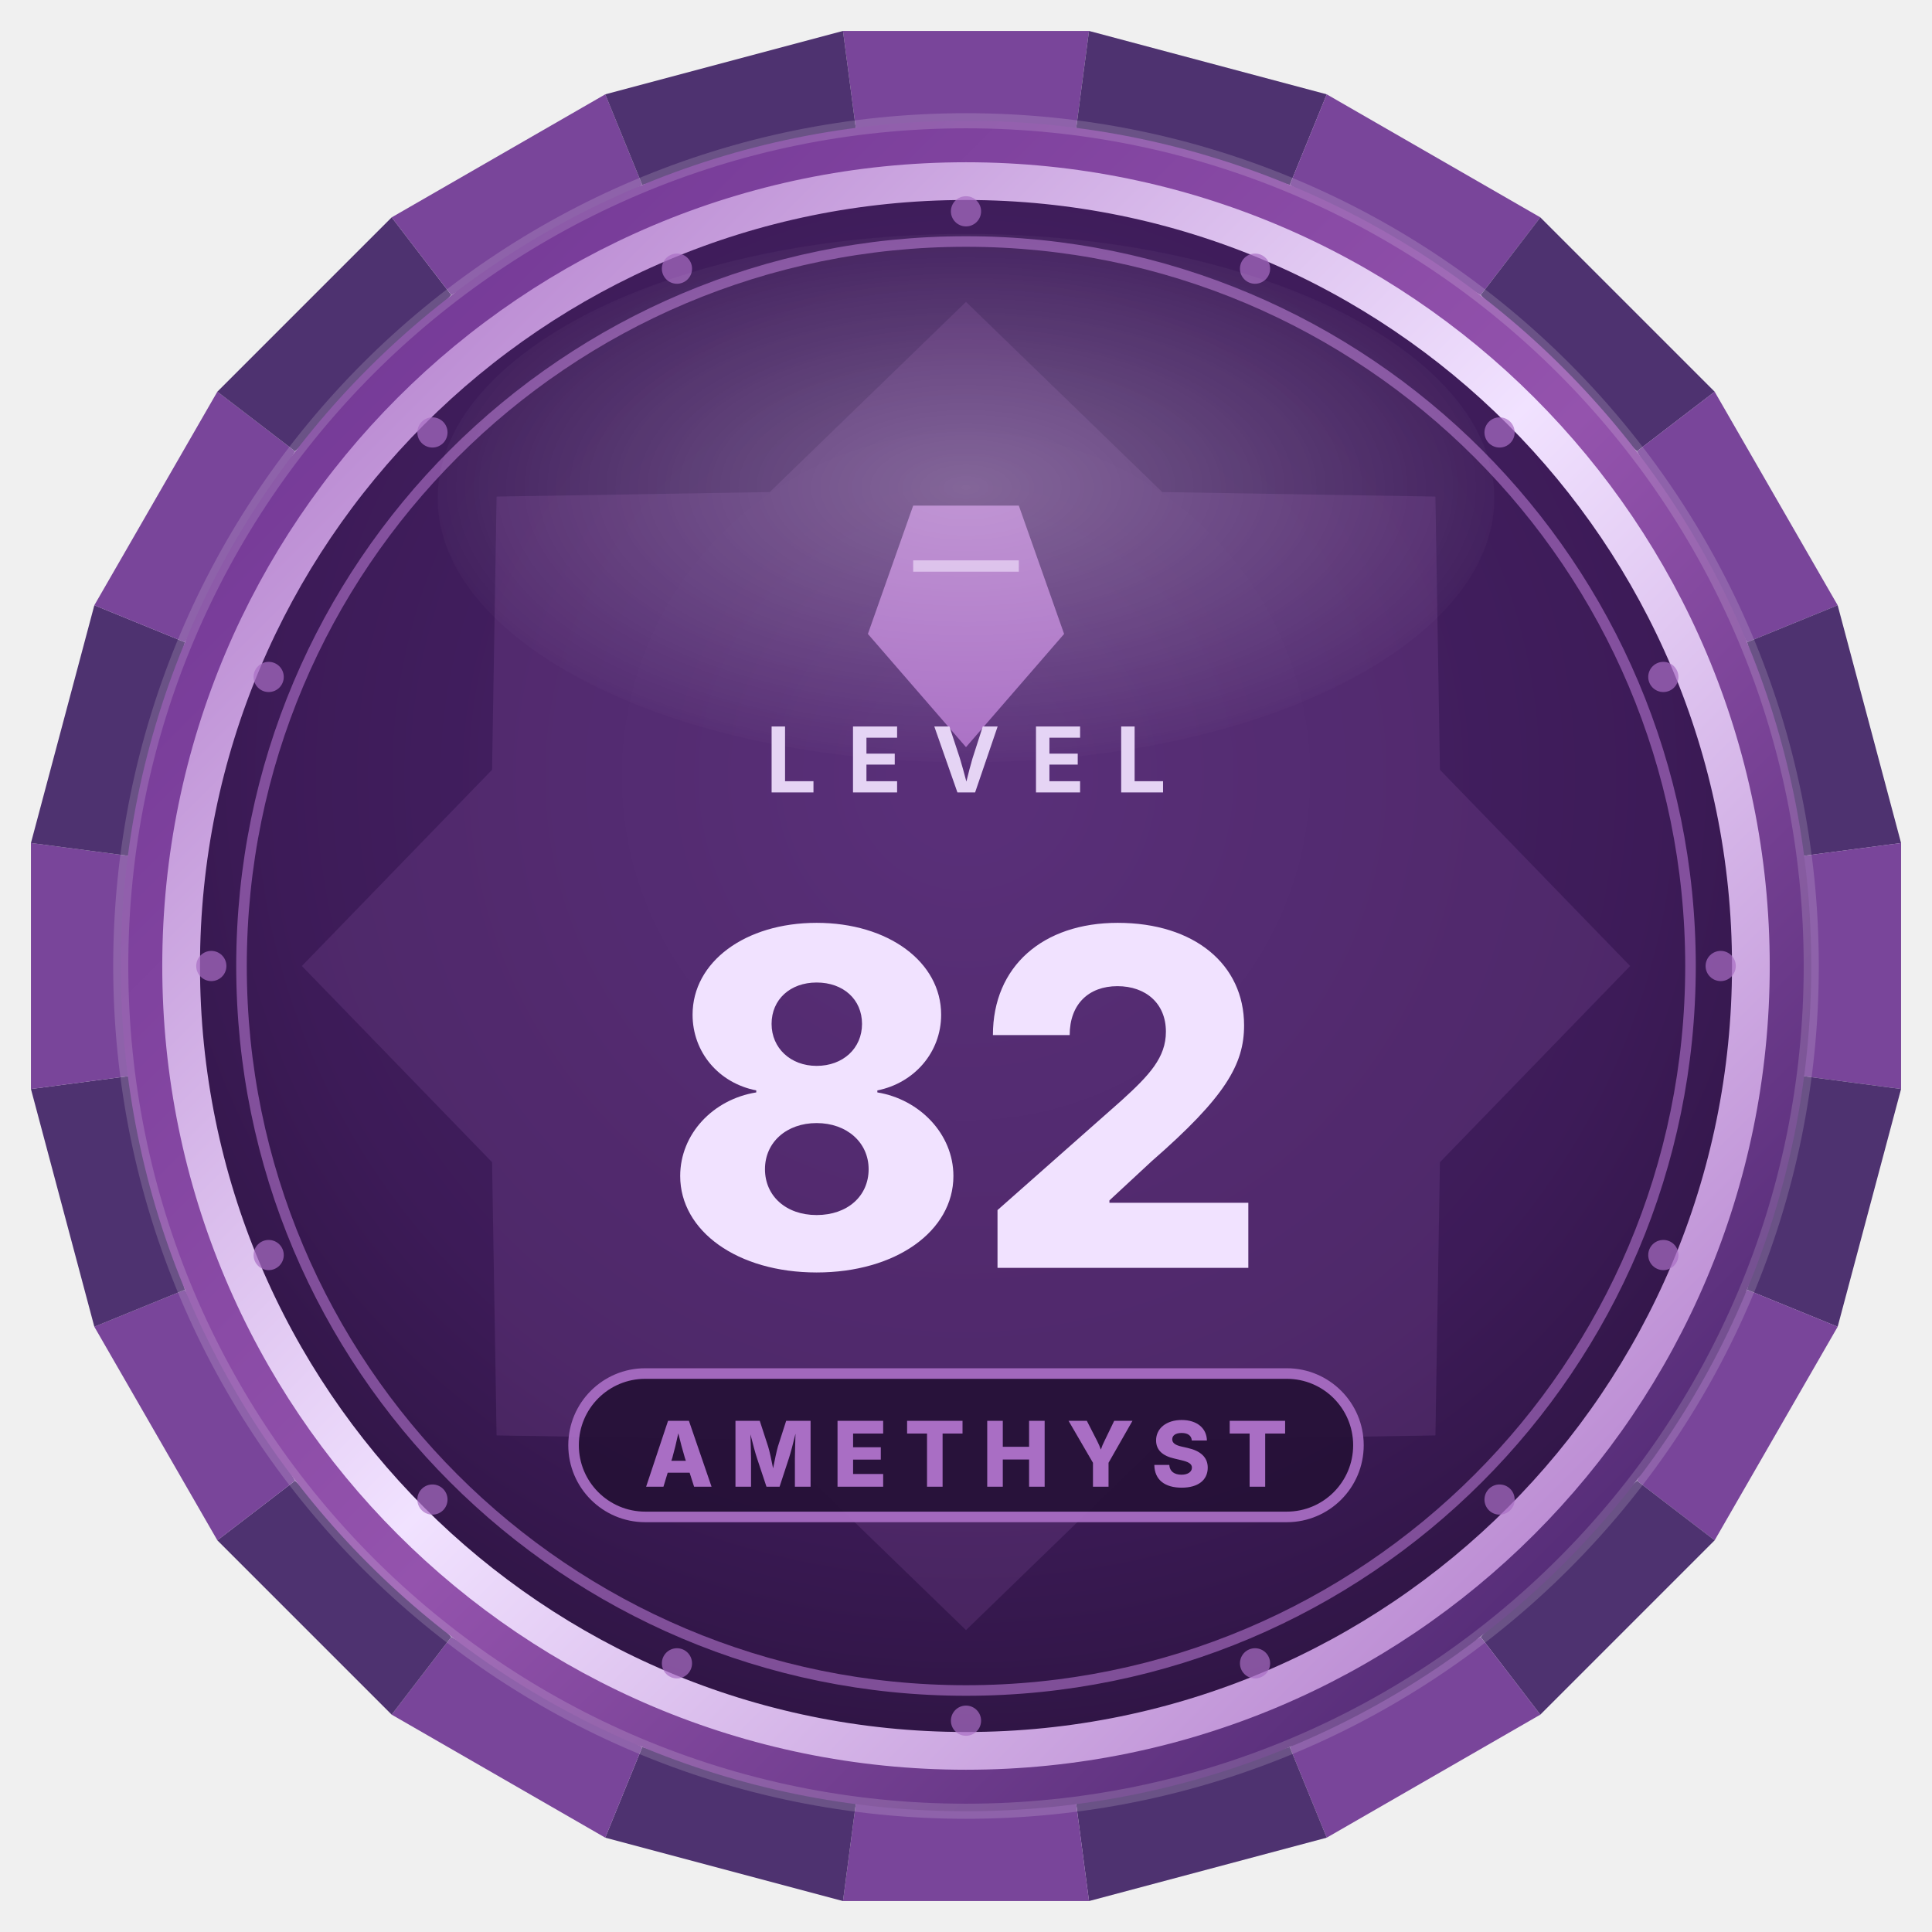
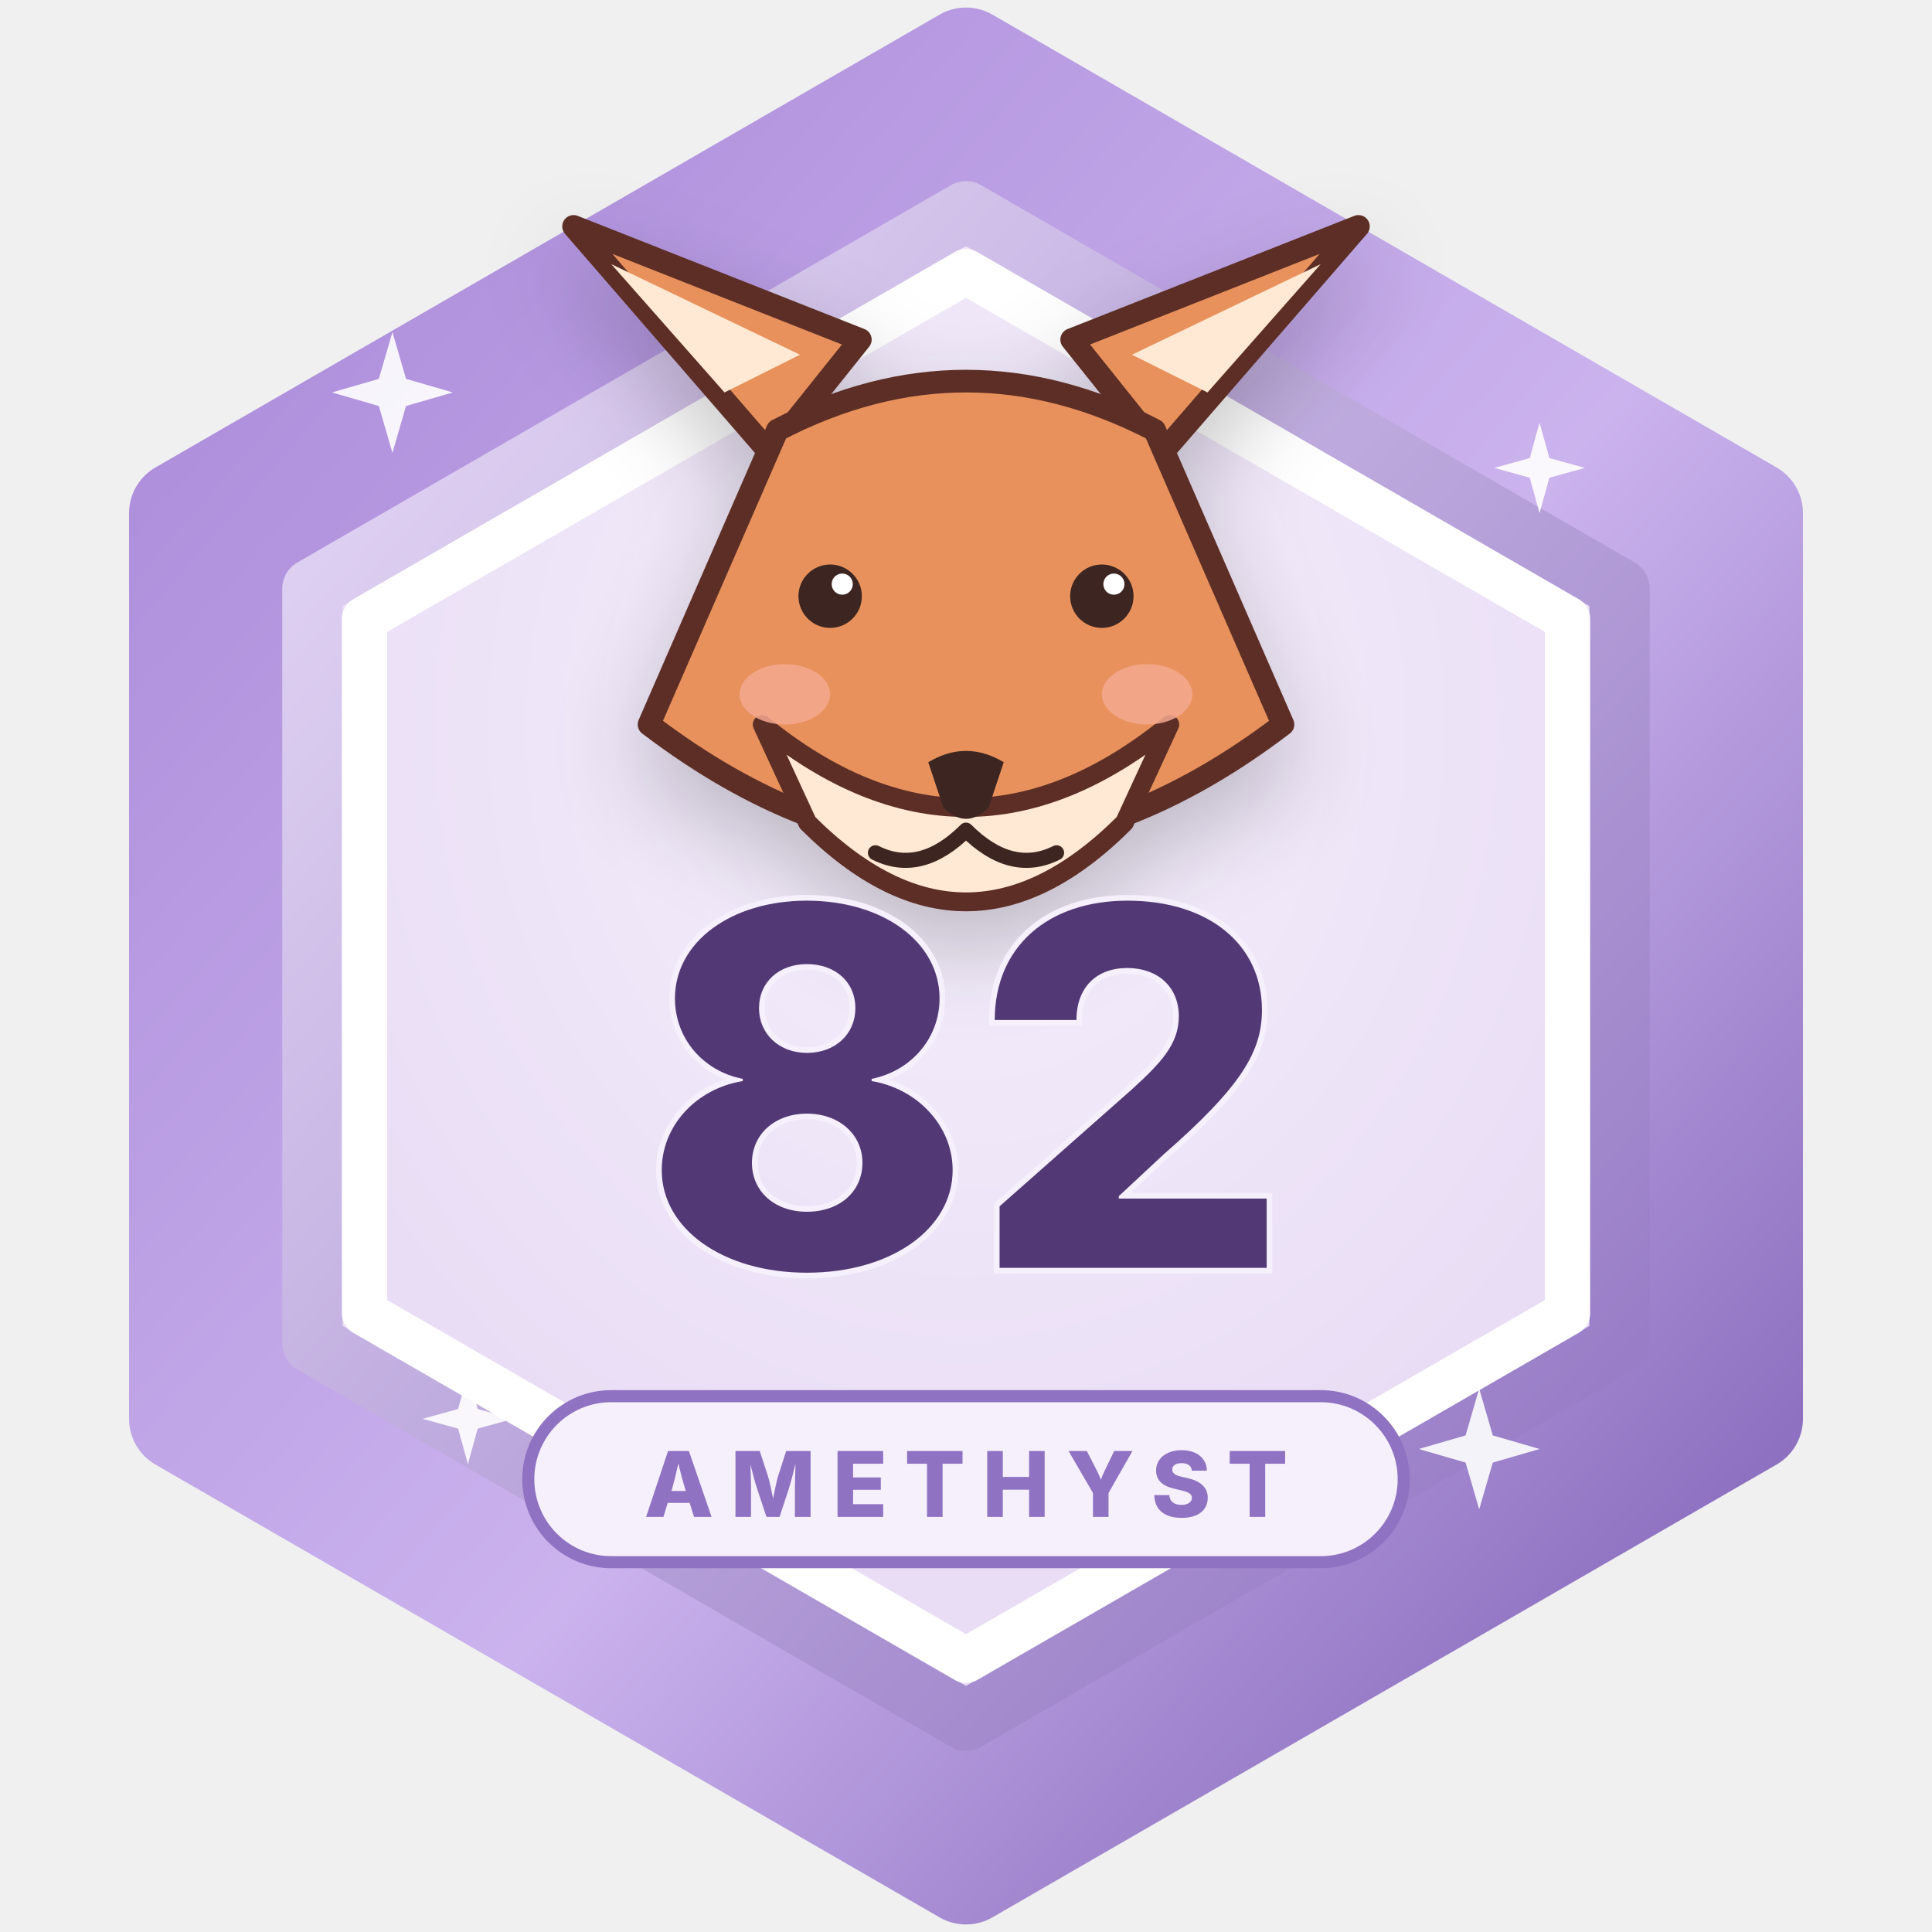
<svg xmlns="http://www.w3.org/2000/svg" viewBox="0 0 256 256" width="256" height="256" role="img" aria-label="Level 82 badge">
  <defs>
    <linearGradient id="o" x1="0%" y1="0%" x2="100%" y2="100%">
-       <stop offset="0%" stop-color="#6b3290" />
-       <stop offset="52%" stop-color="#9453ad" />
-       <stop offset="100%" stop-color="#3c1d62" />
+       <stop offset="0%" stop-color="#a887d8" />
+       <stop offset="55%" stop-color="#cbb3ee" />
+       <stop offset="100%" stop-color="#7a5cb2" />
    </linearGradient>
-     <radialGradient id="i" cx="50%" cy="38%" r="75%">
-       <stop offset="0%" stop-color="#4a246b" />
-       <stop offset="58%" stop-color="#3d1b58" />
-       <stop offset="100%" stop-color="#251036" />
+     <radialGradient id="i" cx="50%" cy="34%" r="80%">
+       <stop offset="0%" stop-color="#f6f0fc" />
+       <stop offset="70%" stop-color="#e9ddf5" />
+       <stop offset="100%" stop-color="#e9ddf5" />
    </radialGradient>
    <linearGradient id="r" x1="0%" y1="0%" x2="100%" y2="100%">
-       <stop offset="0%" stop-color="#a96ec4" />
-       <stop offset="50%" stop-color="#f1e2ff" />
-       <stop offset="100%" stop-color="#a96ec4" />
+       <stop offset="0%" stop-color="#e7dbf7" />
+       <stop offset="100%" stop-color="#8f72c1" />
    </linearGradient>
-     <radialGradient id="s" cx="50%" cy="48%" r="55%">
-       <stop offset="0%" stop-color="#ffffff" stop-opacity="0.5" />
-       <stop offset="100%" stop-color="#ffffff" stop-opacity="0" />
-     </radialGradient>
+     <filter id="soft" x="-30%" y="-30%" width="160%" height="160%">
+       <feDropShadow dx="0" dy="5" stdDeviation="6" flood-color="#000000" flood-opacity="0.22" />
+     </filter>
  </defs>
-   <polygon points="111.7,4.1 144.3,4.1 142.6,17.0 113.4,17.0" fill="#6b3290" opacity="0.9" />
-   <polygon points="144.3,4.1 175.8,12.5 170.9,24.5 142.6,17.0" fill="#3c1d62" opacity="0.9" />
-   <polygon points="175.8,12.5 204.1,28.8 196.2,39.1 170.9,24.5" fill="#6b3290" opacity="0.9" />
-   <polygon points="204.1,28.8 227.2,51.9 216.9,59.8 196.2,39.1" fill="#3c1d62" opacity="0.9" />
-   <polygon points="227.2,51.9 243.5,80.2 231.5,85.1 216.9,59.8" fill="#6b3290" opacity="0.9" />
-   <polygon points="243.5,80.2 251.9,111.7 239.0,113.4 231.5,85.1" fill="#3c1d62" opacity="0.9" />
-   <polygon points="251.9,111.7 251.9,144.3 239.0,142.6 239.0,113.4" fill="#6b3290" opacity="0.9" />
-   <polygon points="251.9,144.3 243.5,175.8 231.5,170.9 239.0,142.6" fill="#3c1d62" opacity="0.9" />
-   <polygon points="243.5,175.8 227.2,204.1 216.9,196.2 231.5,170.9" fill="#6b3290" opacity="0.9" />
-   <polygon points="227.2,204.1 204.1,227.2 196.2,216.9 216.9,196.2" fill="#3c1d62" opacity="0.9" />
-   <polygon points="204.1,227.2 175.8,243.5 170.9,231.5 196.2,216.9" fill="#6b3290" opacity="0.9" />
-   <polygon points="175.8,243.5 144.3,251.9 142.6,239.0 170.9,231.5" fill="#3c1d62" opacity="0.9" />
-   <polygon points="144.3,251.9 111.7,251.9 113.4,239.0 142.6,239.0" fill="#6b3290" opacity="0.9" />
-   <polygon points="111.7,251.9 80.2,243.5 85.1,231.5 113.4,239.0" fill="#3c1d62" opacity="0.9" />
-   <polygon points="80.2,243.5 51.9,227.2 59.8,216.9 85.1,231.5" fill="#6b3290" opacity="0.9" />
-   <polygon points="51.9,227.2 28.8,204.1 39.1,196.2 59.8,216.9" fill="#3c1d62" opacity="0.9" />
-   <polygon points="28.8,204.1 12.5,175.8 24.5,170.9 39.1,196.2" fill="#6b3290" opacity="0.9" />
-   <polygon points="12.5,175.8 4.1,144.3 17.0,142.6 24.5,170.9" fill="#3c1d62" opacity="0.9" />
-   <polygon points="4.1,144.3 4.1,111.7 17.0,113.4 17.0,142.6" fill="#6b3290" opacity="0.9" />
-   <polygon points="4.1,111.7 12.5,80.2 24.5,85.1 17.0,113.4" fill="#3c1d62" opacity="0.9" />
-   <polygon points="12.5,80.2 28.8,51.9 39.1,59.8 24.5,85.1" fill="#6b3290" opacity="0.9" />
-   <polygon points="28.8,51.9 51.9,28.8 59.8,39.1 39.1,59.8" fill="#3c1d62" opacity="0.9" />
-   <polygon points="51.9,28.8 80.2,12.5 85.1,24.5 59.8,39.1" fill="#6b3290" opacity="0.9" />
-   <polygon points="80.2,12.5 111.7,4.1 113.4,17.0 85.1,24.5" fill="#3c1d62" opacity="0.9" />
-   <circle cx="128" cy="128" r="112" fill="url(#o)" stroke="#ffffff" stroke-width="2" stroke-opacity="0.16" />
-   <circle cx="128" cy="128" r="104" fill="url(#i)" stroke="url(#r)" stroke-width="5" />
-   <circle cx="128" cy="128" r="96" fill="none" stroke="#a96ec4" stroke-width="1.4" stroke-opacity="0.65" />
-   <polygon points="128.0,40.0 154.0,65.2 190.2,65.8 190.8,102.0 216.0,128.0 190.8,154.0 190.2,190.2 154.0,190.8 128.0,216.0 102.0,190.8 65.8,190.2 65.2,154.0 40.0,128.0 65.2,102.0 65.8,65.8 102.0,65.2" fill="#a96ec4" opacity="0.16" />
-   <circle cx="128.0" cy="28.0" r="2" fill="#a96ec4" opacity="0.7" />
-   <circle cx="166.3" cy="35.6" r="2" fill="#a96ec4" opacity="0.7" />
-   <circle cx="198.7" cy="57.3" r="2" fill="#a96ec4" opacity="0.7" />
-   <circle cx="220.4" cy="89.7" r="2" fill="#a96ec4" opacity="0.7" />
-   <circle cx="228.0" cy="128.0" r="2" fill="#a96ec4" opacity="0.7" />
-   <circle cx="220.4" cy="166.3" r="2" fill="#a96ec4" opacity="0.7" />
-   <circle cx="198.7" cy="198.7" r="2" fill="#a96ec4" opacity="0.7" />
-   <circle cx="166.3" cy="220.4" r="2" fill="#a96ec4" opacity="0.7" />
-   <circle cx="128.0" cy="228.0" r="2" fill="#a96ec4" opacity="0.7" />
-   <circle cx="89.7" cy="220.4" r="2" fill="#a96ec4" opacity="0.7" />
-   <circle cx="57.3" cy="198.7" r="2" fill="#a96ec4" opacity="0.7" />
-   <circle cx="35.6" cy="166.3" r="2" fill="#a96ec4" opacity="0.7" />
-   <circle cx="28.0" cy="128.0" r="2" fill="#a96ec4" opacity="0.7" />
-   <circle cx="35.6" cy="89.7" r="2" fill="#a96ec4" opacity="0.7" />
-   <circle cx="57.3" cy="57.3" r="2" fill="#a96ec4" opacity="0.7" />
-   <circle cx="89.7" cy="35.6" r="2" fill="#a96ec4" opacity="0.7" />
-   <g>
-     <polygon points="121,67 135,67 141,84 128,99 115,84" fill="#a96ec4" />
-     <path d="M121 75 L135 75" fill="none" stroke="#f1e2ff" stroke-width="1.5" stroke-opacity="0.6" />
+   <polygon points="128.0,8.0 231.9,68.0 231.9,188.0 128.0,248.0 24.1,188.0 24.1,68.0" fill="url(#o)" stroke="url(#o)" stroke-width="14" stroke-linejoin="round" />
+   <polygon points="128.0,28.0 214.6,78.0 214.6,178.0 128.0,228.0 41.4,178.0 41.4,78.0" fill="url(#i)" stroke="url(#r)" stroke-width="8" stroke-linejoin="round" />
+   <polygon points="128.0,36.0 207.7,82.0 207.7,174.0 128.0,220.0 48.3,174.0 48.3,82.0" fill="none" stroke="#ffffff" stroke-width="6" stroke-linejoin="round" />
+   <path d="M52 44 L53.8 50.2 L60 52 L53.8 53.8 L52 60 L50.2 53.8 L44 52 L50.2 50.2 Z" fill="#ffffff" opacity="0.9" />
+   <path d="M204 56 L205.3 60.7 L210 62 L205.3 63.3 L204 68 L202.7 63.3 L198 62 L202.7 60.7 Z" fill="#ffffff" opacity="0.9" />
+   <path d="M62 182 L63.3 186.7 L68 188 L63.3 189.3 L62 194 L60.7 189.3 L56 188 L60.7 186.7 Z" fill="#ffffff" opacity="0.9" />
+   <path d="M196 184 L197.8 190.2 L204 192 L197.8 193.8 L196 200 L194.2 193.8 L188 192 L194.2 190.2 Z" fill="#ffffff" opacity="0.9" />
+   <g filter="url(#soft)">
+     <g id="echo">
+       <path d="M102 60 L76 30 L114 45 Z" fill="#e8915b" stroke="#5b2f26" stroke-width="3" stroke-linejoin="round" />
+       <path d="M154 60 L180 30 L142 45 Z" fill="#e8915b" stroke="#5b2f26" stroke-width="3" stroke-linejoin="round" />
+       <path d="M96 52 L81 35 L106 47 Z" fill="#ffe9d4" />
+       <path d="M160 52 L175 35 L150 47 Z" fill="#ffe9d4" />
+       <path d="M103 57 Q128 44 153 57 L170 96 Q128 128 86 96 Z" fill="#e8915b" stroke="#5b2f26" stroke-width="3" stroke-linejoin="round" />
+       <path d="M101 96 Q128 118 155 96 L149 109 Q128 130 107 109 Z" fill="#ffe9d4" stroke="#5b2f26" stroke-width="2.5" stroke-linejoin="round" />
+       <circle cx="110" cy="79" r="4.2" fill="#3c2620" />
+       <circle cx="146" cy="79" r="4.2" fill="#3c2620" />
+       <circle cx="111.6" cy="77.4" r="1.4" fill="#ffffff" />
+       <circle cx="147.6" cy="77.4" r="1.4" fill="#ffffff" />
+       <path d="M123 101 Q128 98 133 101 L131 107 Q128 110 125 107 Z" fill="#3c2620" />
+       <path d="M128 110 Q122 116 116 113 M128 110 Q134 116 140 113" fill="none" stroke="#3c2620" stroke-width="2" stroke-linecap="round" />
+       <ellipse cx="104" cy="92" rx="6" ry="4" fill="#f5a88f" opacity="0.85" />
+       <ellipse cx="152" cy="92" rx="6" ry="4" fill="#f5a88f" opacity="0.85" />
+     </g>
  </g>
-   <ellipse cx="128" cy="66" rx="70" ry="35" fill="url(#s)" opacity="0.55" />
-   <text x="128" y="105" text-anchor="middle" fill="#f1e2ff" font-family="Inter, Arial, sans-serif" font-size="12" font-weight="700" letter-spacing="4" opacity="0.92">LEVEL</text>
-   <text x="128" y="168" text-anchor="middle" fill="#f1e2ff" font-family="Inter, Arial, sans-serif" font-size="62" font-weight="800">82</text>
-   <rect x="76" y="182" width="104" height="19" rx="9.5" fill="#251036" stroke="#a96ec4" stroke-width="1.4" opacity="0.92" />
-   <text x="128" y="197" text-anchor="middle" fill="#a96ec4" font-family="Inter, Arial, sans-serif" font-size="12" font-weight="800" letter-spacing="2.2">AMETHYST</text>
+   <text x="128" y="168" text-anchor="middle" fill="#523975" font-family="Inter, Arial, sans-serif" font-size="66" font-weight="800" stroke="#f6f0fc" stroke-width="1.5" paint-order="stroke">82</text>
+   <rect x="70" y="185" width="116" height="22" rx="11" fill="#f6f0fc" stroke="#8f72c1" stroke-width="1.6" />
+   <text x="128" y="201" text-anchor="middle" fill="#8f72c1" font-family="Inter, Arial, sans-serif" font-size="12" font-weight="800" letter-spacing="2.2">AMETHYST</text>
</svg>
